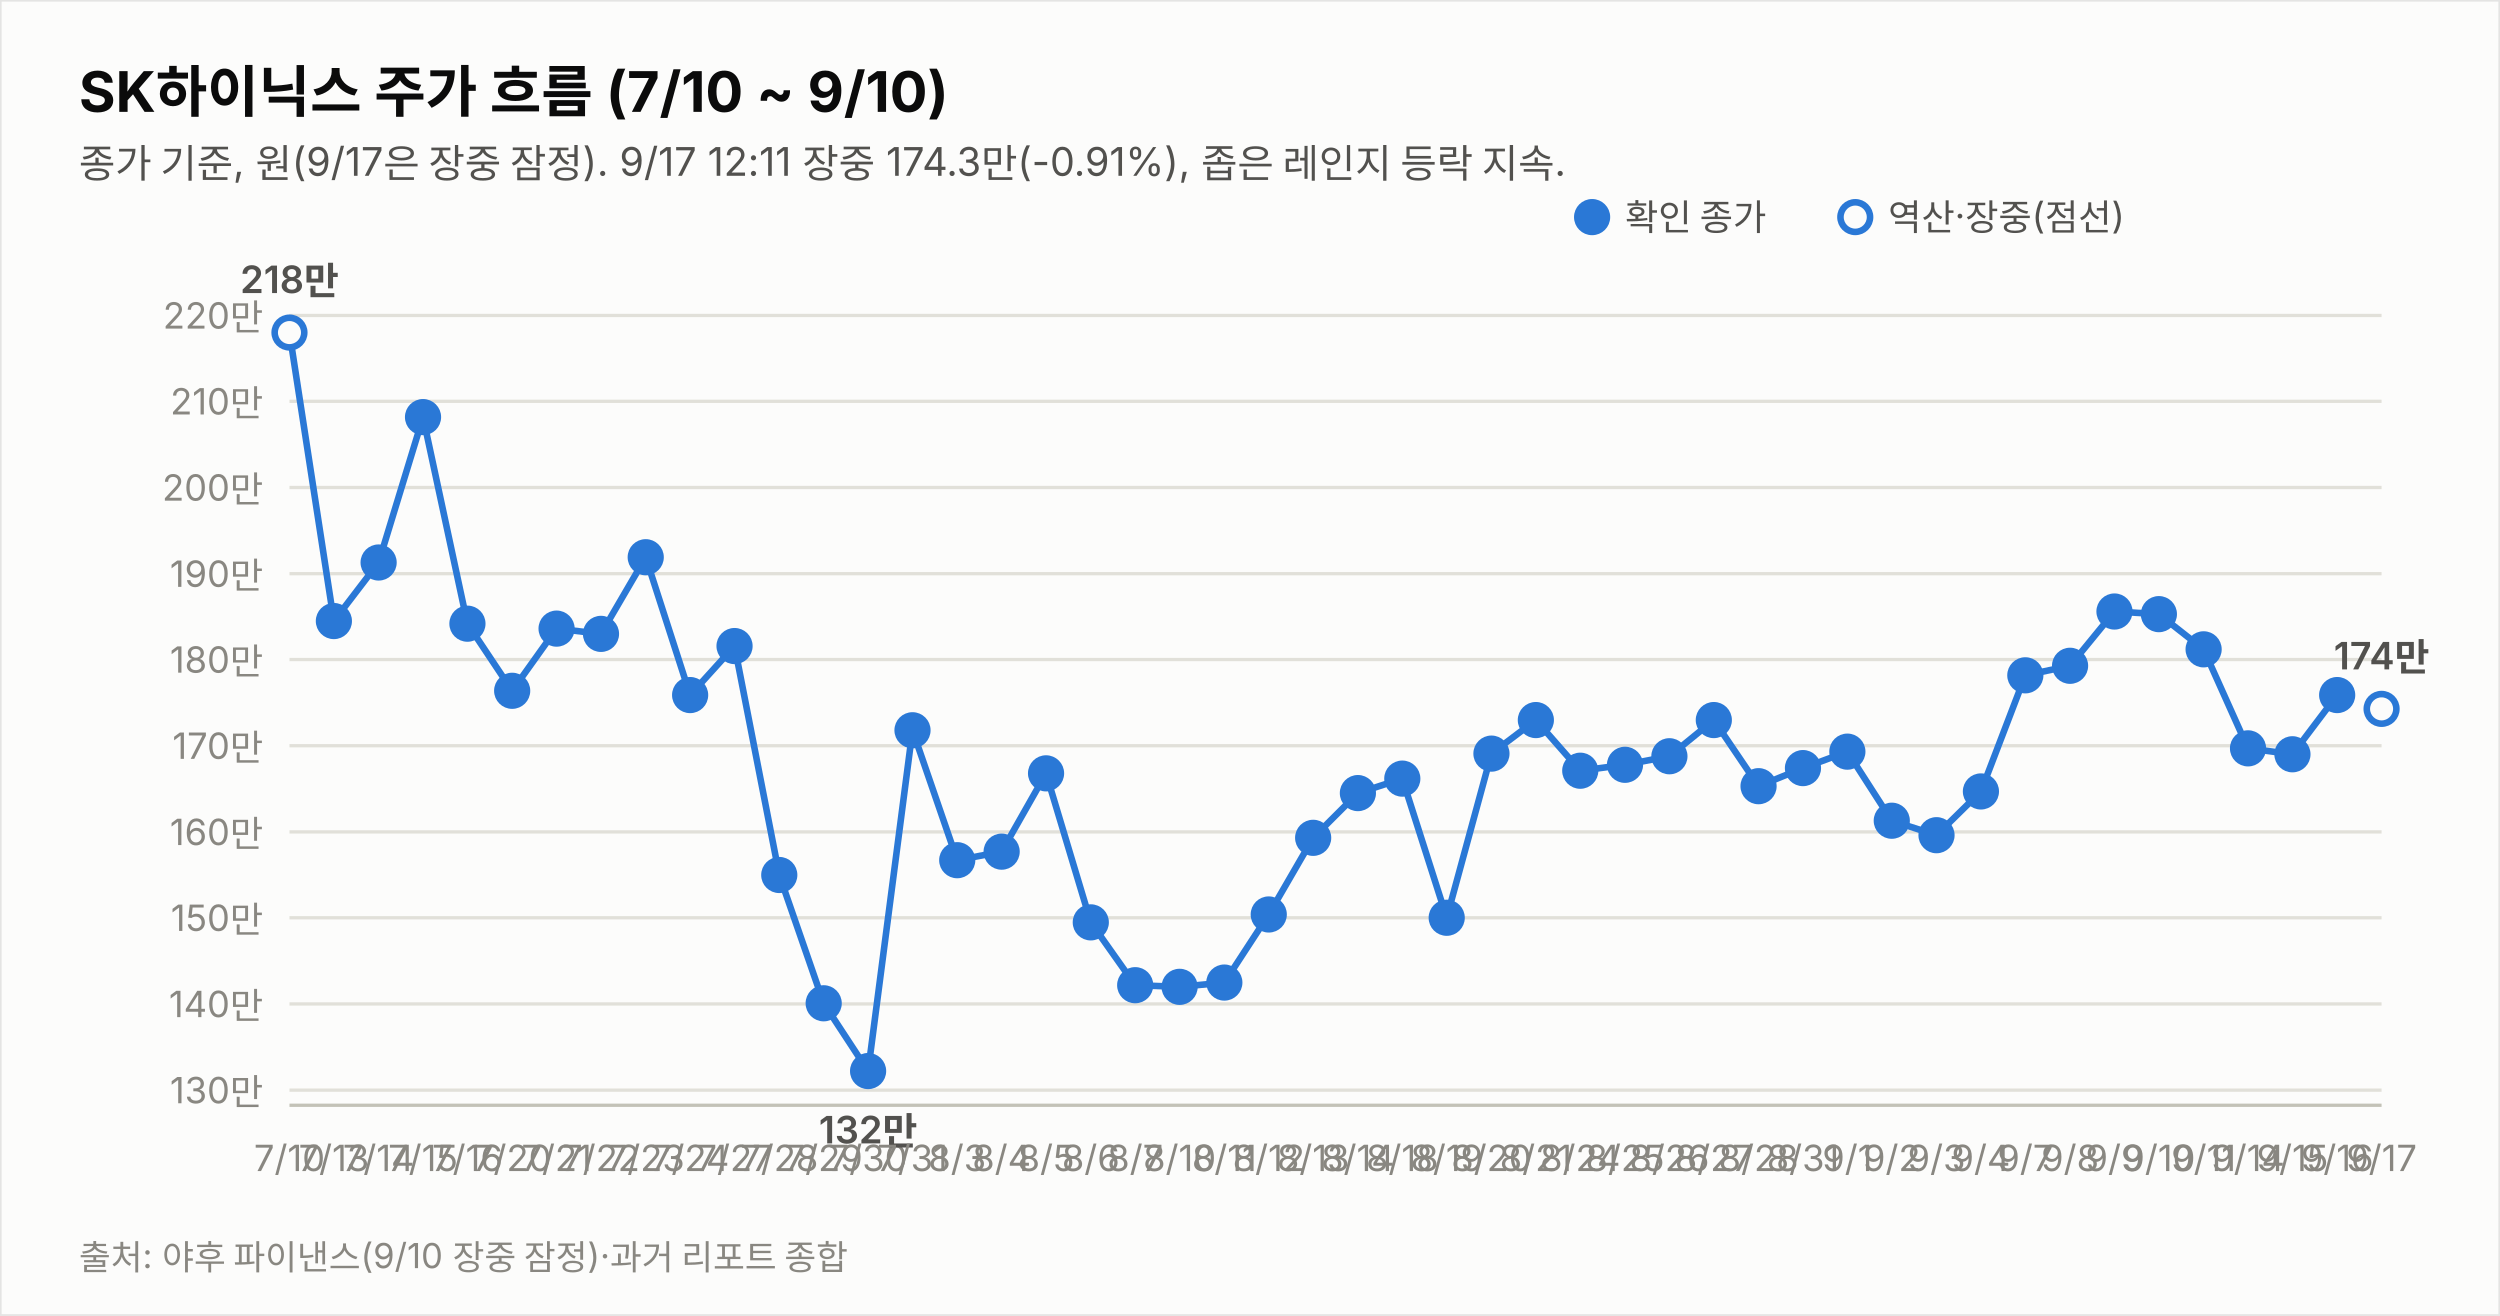
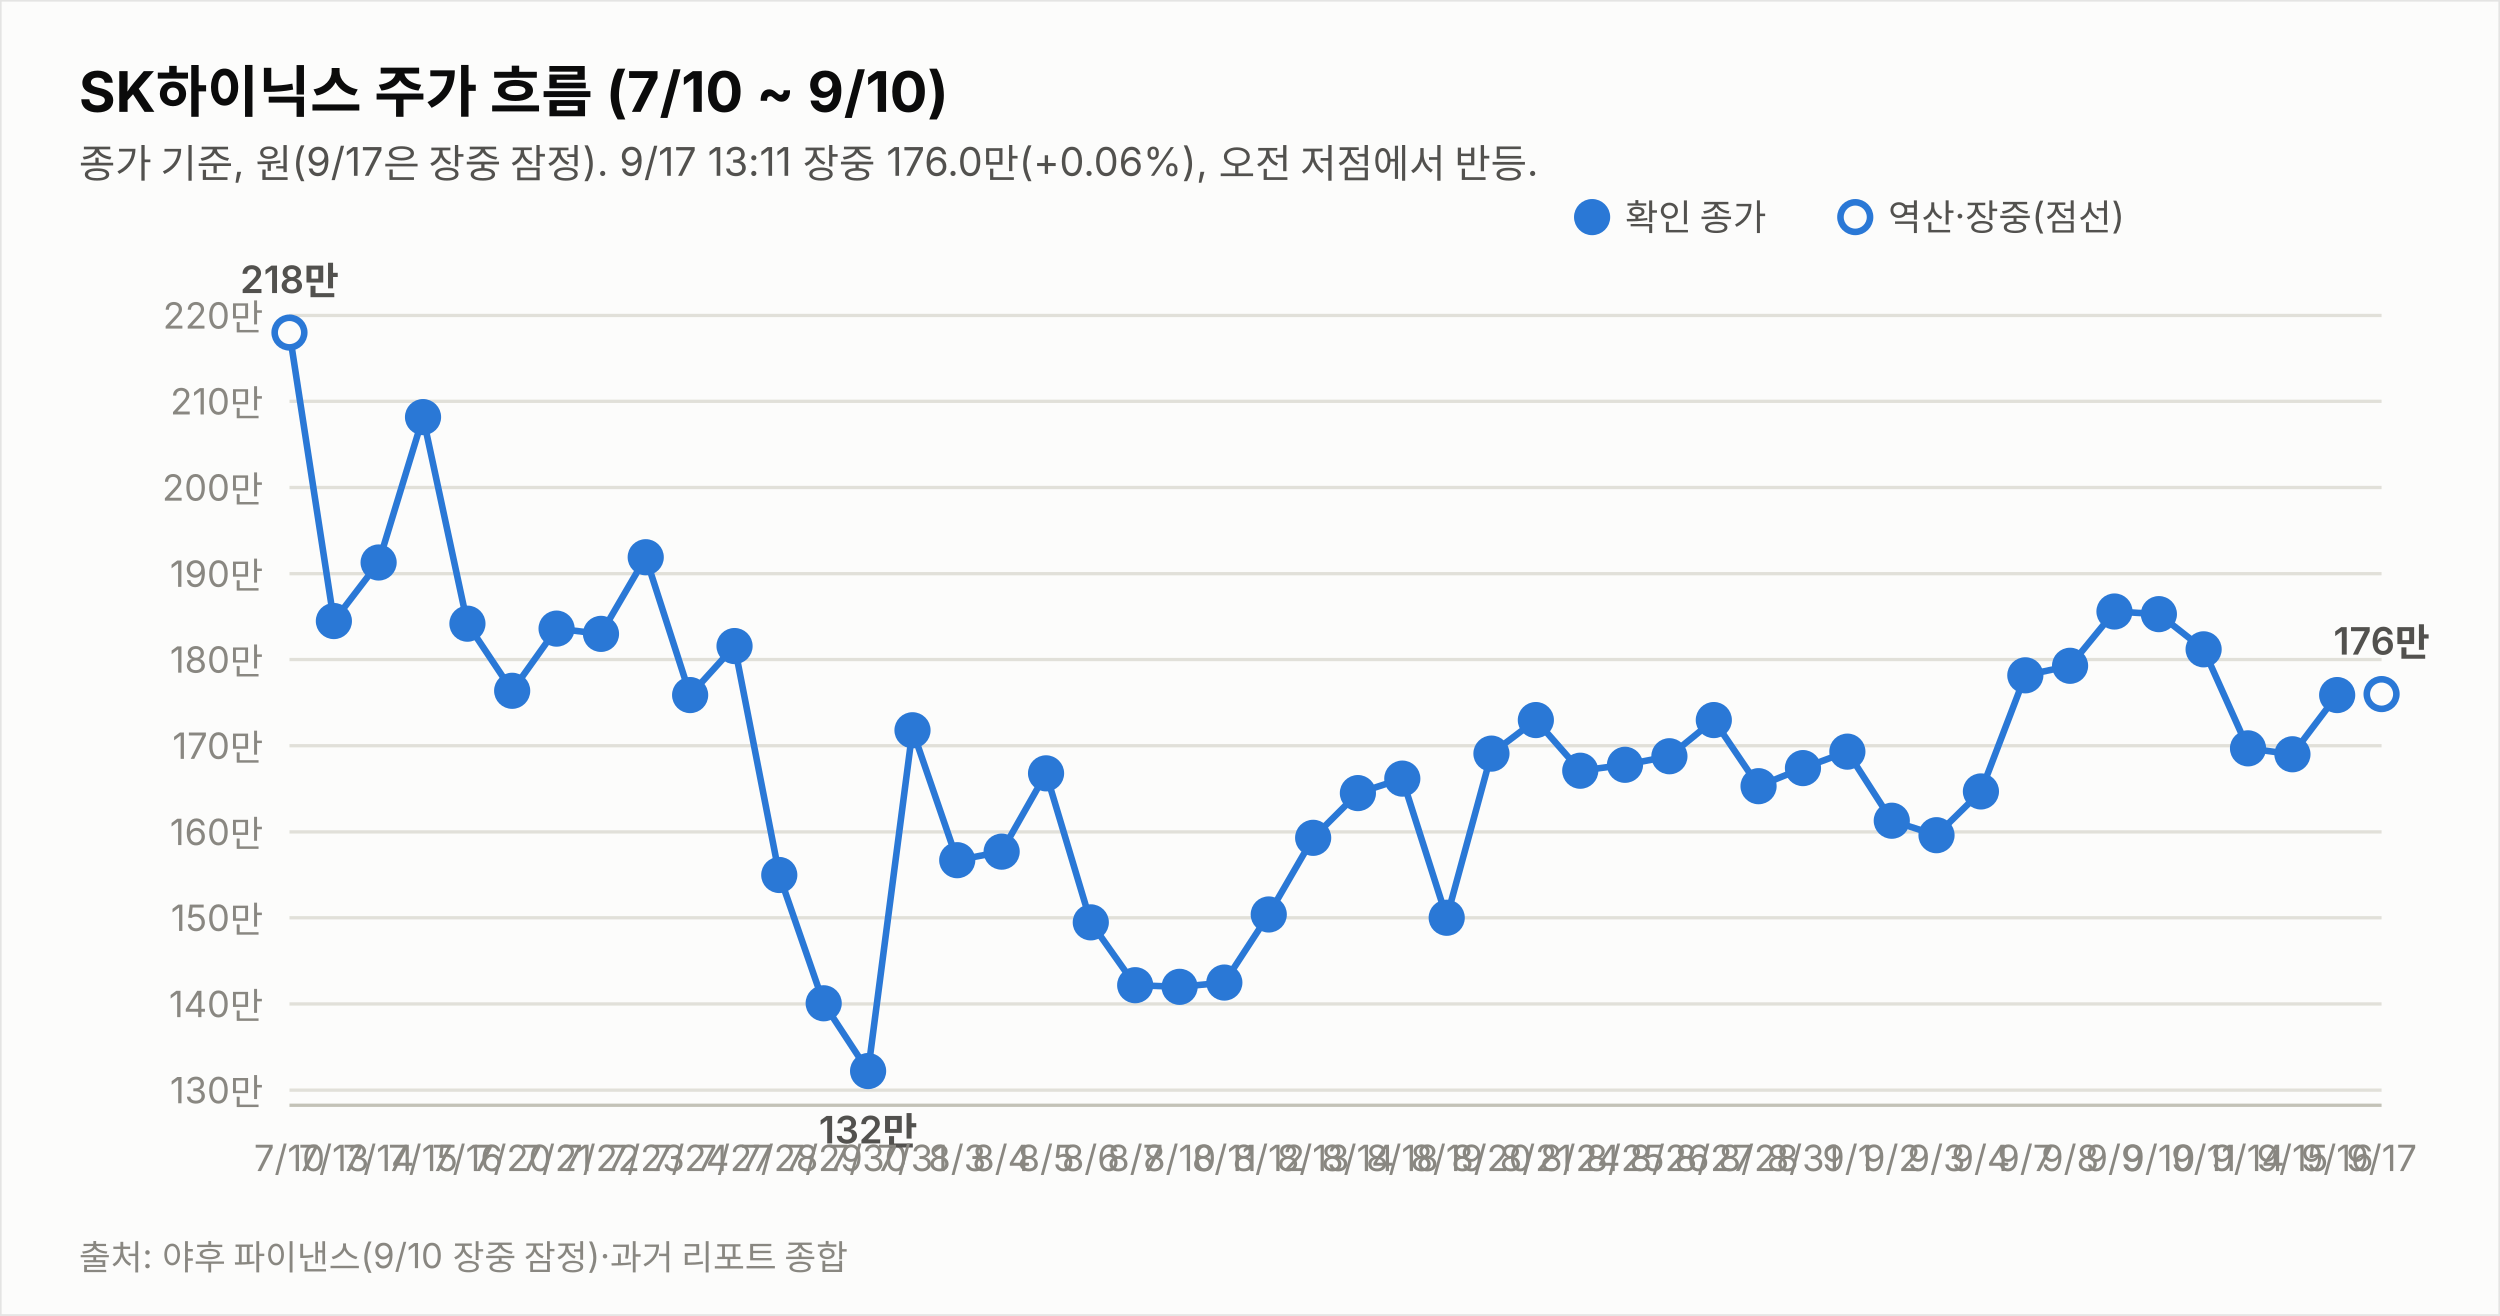
<svg xmlns="http://www.w3.org/2000/svg" width="760" height="400" viewBox="0 0 760 400" font-family="system-ui,-apple-system,&quot;Segoe UI&quot;,&quot;Malgun Gothic&quot;,&quot;Apple SD Gothic Neo&quot;,sans-serif">
  <rect width="760" height="400" fill="#fcfcfb" stroke="rgba(11,11,11,0.10)" />
  <text x="24" y="34" font-size="17" font-weight="700" fill="#0b0b0b">SK하이닉스 주가 흐름 (7/10 ~ 9/10)</text>
-   <text x="24" y="54" font-size="12" fill="#52514e">종가 기준, 원(9/17은 장중 잠정). 9/17 12:11 장중 174.3만(-0.91%), 좁은 레인지 등락 지속.</text>
+   <text x="24" y="54" font-size="12" fill="#52514e">종가 기준, 원(9/17은 장중 잠정). 9/17 13:11 장중 176.0만(+0.06%), 오전 저점에서 반등.</text>
  <line x1="88" y1="331.4" x2="724" y2="331.4" stroke="#e1e0d9" stroke-width="1" />
  <text x="80" y="335.4" font-size="11" fill="#898781" text-anchor="end" style="font-variant-numeric:tabular-nums">130만</text>
  <line x1="88" y1="305.2" x2="724" y2="305.2" stroke="#e1e0d9" stroke-width="1" />
  <text x="80" y="309.2" font-size="11" fill="#898781" text-anchor="end" style="font-variant-numeric:tabular-nums">140만</text>
  <line x1="88" y1="279.0" x2="724" y2="279.0" stroke="#e1e0d9" stroke-width="1" />
  <text x="80" y="283.0" font-size="11" fill="#898781" text-anchor="end" style="font-variant-numeric:tabular-nums">150만</text>
  <line x1="88" y1="252.9" x2="724" y2="252.9" stroke="#e1e0d9" stroke-width="1" />
  <text x="80" y="256.9" font-size="11" fill="#898781" text-anchor="end" style="font-variant-numeric:tabular-nums">160만</text>
  <line x1="88" y1="226.7" x2="724" y2="226.7" stroke="#e1e0d9" stroke-width="1" />
  <text x="80" y="230.7" font-size="11" fill="#898781" text-anchor="end" style="font-variant-numeric:tabular-nums">170만</text>
  <line x1="88" y1="200.5" x2="724" y2="200.5" stroke="#e1e0d9" stroke-width="1" />
  <text x="80" y="204.5" font-size="11" fill="#898781" text-anchor="end" style="font-variant-numeric:tabular-nums">180만</text>
  <line x1="88" y1="174.4" x2="724" y2="174.4" stroke="#e1e0d9" stroke-width="1" />
  <text x="80" y="178.4" font-size="11" fill="#898781" text-anchor="end" style="font-variant-numeric:tabular-nums">190만</text>
  <line x1="88" y1="148.2" x2="724" y2="148.2" stroke="#e1e0d9" stroke-width="1" />
  <text x="80" y="152.2" font-size="11" fill="#898781" text-anchor="end" style="font-variant-numeric:tabular-nums">200만</text>
  <line x1="88" y1="122.0" x2="724" y2="122.0" stroke="#e1e0d9" stroke-width="1" />
  <text x="80" y="126.0" font-size="11" fill="#898781" text-anchor="end" style="font-variant-numeric:tabular-nums">210만</text>
  <line x1="88" y1="95.9" x2="724" y2="95.9" stroke="#e1e0d9" stroke-width="1" />
  <text x="80" y="99.9" font-size="11" fill="#898781" text-anchor="end" style="font-variant-numeric:tabular-nums">220만</text>
  <line x1="88" y1="336" x2="724" y2="336" stroke="#c3c2b7" stroke-width="1" />
  <path d="M88.0,101.1 L101.5,188.8 L115.1,171.0 L128.6,126.8 L142.1,189.6 L155.7,210.0 L169.2,191.1 L182.7,192.7 L196.3,169.4 L209.8,211.3 L223.3,196.4 L236.9,266.0 L250.4,305.0 L263.9,325.6 L277.4,222.0 L291.0,261.5 L304.5,258.9 L318.0,235.1 L331.6,280.4 L345.1,299.5 L358.6,300.0 L372.2,298.7 L385.7,278.0 L399.2,254.7 L412.8,241.1 L426.3,236.7 L439.8,279.0 L453.4,229.1 L466.9,218.9 L480.4,234.3 L494.0,232.5 L507.5,229.9 L521.0,218.9 L534.6,239.0 L548.1,233.5 L561.6,228.5 L575.1,249.5 L588.7,253.9 L602.2,240.6 L615.7,205.3 L629.3,202.4 L642.8,185.9 L656.3,186.7 L669.9,197.4 L683.4,227.5 L696.9,229.3 L710.5,211.3" fill="none" stroke="#2a78d6" stroke-width="2" />
-   <path d="M710.5,211.3 L724.0,215.5" fill="none" stroke="#2a78d6" stroke-width="2" stroke-dasharray="5 4" />
+   <path d="M710.5,211.3 L724.0,211.0" fill="none" stroke="#2a78d6" stroke-width="2" stroke-dasharray="5 4" />
  <circle cx="88.0" cy="101.1" r="4.5" fill="#fcfcfb" stroke="#2a78d6" stroke-width="2" />
  <text x="88.0" y="356" font-size="11" fill="#898781" text-anchor="middle">7/10</text>
  <text x="88.0" y="89.1" font-size="11.5" font-weight="600" fill="#52514e" text-anchor="middle" style="font-variant-numeric:tabular-nums">218만</text>
  <circle cx="101.5" cy="188.8" r="4.5" fill="#2a78d6" stroke="#2a78d6" stroke-width="2" />
  <text x="101.5" y="356" font-size="11" fill="#898781" text-anchor="middle">7/13</text>
  <circle cx="115.1" cy="171.0" r="4.5" fill="#2a78d6" stroke="#2a78d6" stroke-width="2" />
  <text x="115.1" y="356" font-size="11" fill="#898781" text-anchor="middle">7/14</text>
  <circle cx="128.6" cy="126.8" r="4.5" fill="#2a78d6" stroke="#2a78d6" stroke-width="2" />
  <text x="128.6" y="356" font-size="11" fill="#898781" text-anchor="middle">7/15</text>
  <circle cx="142.1" cy="189.6" r="4.5" fill="#2a78d6" stroke="#2a78d6" stroke-width="2" />
  <text x="142.1" y="356" font-size="11" fill="#898781" text-anchor="middle">7/16</text>
  <circle cx="155.7" cy="210.0" r="4.5" fill="#2a78d6" stroke="#2a78d6" stroke-width="2" />
  <text x="155.7" y="356" font-size="11" fill="#898781" text-anchor="middle">7/20</text>
  <circle cx="169.2" cy="191.1" r="4.5" fill="#2a78d6" stroke="#2a78d6" stroke-width="2" />
  <text x="169.2" y="356" font-size="11" fill="#898781" text-anchor="middle">7/21</text>
  <circle cx="182.7" cy="192.7" r="4.5" fill="#2a78d6" stroke="#2a78d6" stroke-width="2" />
  <text x="182.7" y="356" font-size="11" fill="#898781" text-anchor="middle">7/22</text>
  <circle cx="196.3" cy="169.4" r="4.5" fill="#2a78d6" stroke="#2a78d6" stroke-width="2" />
  <text x="196.3" y="356" font-size="11" fill="#898781" text-anchor="middle">7/23</text>
  <circle cx="209.8" cy="211.3" r="4.5" fill="#2a78d6" stroke="#2a78d6" stroke-width="2" />
  <text x="209.8" y="356" font-size="11" fill="#898781" text-anchor="middle">7/24</text>
  <circle cx="223.3" cy="196.4" r="4.5" fill="#2a78d6" stroke="#2a78d6" stroke-width="2" />
  <text x="223.3" y="356" font-size="11" fill="#898781" text-anchor="middle">7/27</text>
  <circle cx="236.9" cy="266.0" r="4.5" fill="#2a78d6" stroke="#2a78d6" stroke-width="2" />
  <text x="236.9" y="356" font-size="11" fill="#898781" text-anchor="middle">7/28</text>
  <circle cx="250.4" cy="305.0" r="4.5" fill="#2a78d6" stroke="#2a78d6" stroke-width="2" />
  <text x="250.4" y="356" font-size="11" fill="#898781" text-anchor="middle">7/29</text>
  <circle cx="263.9" cy="325.6" r="4.5" fill="#2a78d6" stroke="#2a78d6" stroke-width="2" />
  <text x="263.9" y="356" font-size="11" fill="#898781" text-anchor="middle">7/30</text>
  <text x="263.9" y="347.6" font-size="11.5" font-weight="600" fill="#52514e" text-anchor="middle" style="font-variant-numeric:tabular-nums">132만</text>
  <circle cx="277.4" cy="222.0" r="4.5" fill="#2a78d6" stroke="#2a78d6" stroke-width="2" />
  <text x="277.4" y="356" font-size="11" fill="#898781" text-anchor="middle">7/31</text>
  <circle cx="291.0" cy="261.5" r="4.5" fill="#2a78d6" stroke="#2a78d6" stroke-width="2" />
  <text x="291.0" y="356" font-size="11" fill="#898781" text-anchor="middle">8/3</text>
  <circle cx="304.5" cy="258.9" r="4.5" fill="#2a78d6" stroke="#2a78d6" stroke-width="2" />
  <text x="304.5" y="356" font-size="11" fill="#898781" text-anchor="middle">8/4</text>
  <circle cx="318.0" cy="235.1" r="4.5" fill="#2a78d6" stroke="#2a78d6" stroke-width="2" />
  <text x="318.0" y="356" font-size="11" fill="#898781" text-anchor="middle">8/5</text>
  <circle cx="331.6" cy="280.4" r="4.5" fill="#2a78d6" stroke="#2a78d6" stroke-width="2" />
  <text x="331.6" y="356" font-size="11" fill="#898781" text-anchor="middle">8/6</text>
  <circle cx="345.1" cy="299.5" r="4.5" fill="#2a78d6" stroke="#2a78d6" stroke-width="2" />
  <text x="345.1" y="356" font-size="11" fill="#898781" text-anchor="middle">8/7</text>
  <circle cx="358.6" cy="300.0" r="4.5" fill="#2a78d6" stroke="#2a78d6" stroke-width="2" />
  <text x="358.6" y="356" font-size="11" fill="#898781" text-anchor="middle">8/10</text>
  <circle cx="372.2" cy="298.7" r="4.5" fill="#2a78d6" stroke="#2a78d6" stroke-width="2" />
  <text x="372.2" y="356" font-size="11" fill="#898781" text-anchor="middle">8/11</text>
  <circle cx="385.7" cy="278.0" r="4.5" fill="#2a78d6" stroke="#2a78d6" stroke-width="2" />
  <text x="385.7" y="356" font-size="11" fill="#898781" text-anchor="middle">8/12</text>
  <circle cx="399.2" cy="254.7" r="4.5" fill="#2a78d6" stroke="#2a78d6" stroke-width="2" />
  <text x="399.2" y="356" font-size="11" fill="#898781" text-anchor="middle">8/13</text>
  <circle cx="412.8" cy="241.1" r="4.5" fill="#2a78d6" stroke="#2a78d6" stroke-width="2" />
  <text x="412.8" y="356" font-size="11" fill="#898781" text-anchor="middle">8/14</text>
  <circle cx="426.3" cy="236.7" r="4.5" fill="#2a78d6" stroke="#2a78d6" stroke-width="2" />
  <text x="426.3" y="356" font-size="11" fill="#898781" text-anchor="middle">8/18</text>
  <circle cx="439.8" cy="279.0" r="4.5" fill="#2a78d6" stroke="#2a78d6" stroke-width="2" />
  <text x="439.8" y="356" font-size="11" fill="#898781" text-anchor="middle">8/19</text>
  <circle cx="453.4" cy="229.1" r="4.5" fill="#2a78d6" stroke="#2a78d6" stroke-width="2" />
  <text x="453.4" y="356" font-size="11" fill="#898781" text-anchor="middle">8/20</text>
  <circle cx="466.9" cy="218.9" r="4.5" fill="#2a78d6" stroke="#2a78d6" stroke-width="2" />
  <text x="466.9" y="356" font-size="11" fill="#898781" text-anchor="middle">8/21</text>
  <circle cx="480.4" cy="234.3" r="4.5" fill="#2a78d6" stroke="#2a78d6" stroke-width="2" />
  <text x="480.4" y="356" font-size="11" fill="#898781" text-anchor="middle">8/24</text>
  <circle cx="494.0" cy="232.5" r="4.5" fill="#2a78d6" stroke="#2a78d6" stroke-width="2" />
  <text x="494.0" y="356" font-size="11" fill="#898781" text-anchor="middle">8/25</text>
  <circle cx="507.5" cy="229.9" r="4.5" fill="#2a78d6" stroke="#2a78d6" stroke-width="2" />
  <text x="507.5" y="356" font-size="11" fill="#898781" text-anchor="middle">8/26</text>
  <circle cx="521.0" cy="218.9" r="4.5" fill="#2a78d6" stroke="#2a78d6" stroke-width="2" />
  <text x="521.0" y="356" font-size="11" fill="#898781" text-anchor="middle">8/27</text>
  <circle cx="534.6" cy="239.0" r="4.5" fill="#2a78d6" stroke="#2a78d6" stroke-width="2" />
  <text x="534.6" y="356" font-size="11" fill="#898781" text-anchor="middle">8/28</text>
  <circle cx="548.1" cy="233.5" r="4.5" fill="#2a78d6" stroke="#2a78d6" stroke-width="2" />
  <text x="548.1" y="356" font-size="11" fill="#898781" text-anchor="middle">8/31</text>
  <circle cx="561.6" cy="228.5" r="4.5" fill="#2a78d6" stroke="#2a78d6" stroke-width="2" />
  <text x="561.6" y="356" font-size="11" fill="#898781" text-anchor="middle">9/1</text>
  <circle cx="575.1" cy="249.5" r="4.5" fill="#2a78d6" stroke="#2a78d6" stroke-width="2" />
  <text x="575.1" y="356" font-size="11" fill="#898781" text-anchor="middle">9/2</text>
  <circle cx="588.7" cy="253.9" r="4.5" fill="#2a78d6" stroke="#2a78d6" stroke-width="2" />
  <text x="588.7" y="356" font-size="11" fill="#898781" text-anchor="middle">9/3</text>
  <circle cx="602.2" cy="240.6" r="4.5" fill="#2a78d6" stroke="#2a78d6" stroke-width="2" />
  <text x="602.2" y="356" font-size="11" fill="#898781" text-anchor="middle">9/4</text>
  <circle cx="615.7" cy="205.3" r="4.5" fill="#2a78d6" stroke="#2a78d6" stroke-width="2" />
  <text x="615.7" y="356" font-size="11" fill="#898781" text-anchor="middle">9/7</text>
  <circle cx="629.3" cy="202.4" r="4.5" fill="#2a78d6" stroke="#2a78d6" stroke-width="2" />
  <text x="629.3" y="356" font-size="11" fill="#898781" text-anchor="middle">9/8</text>
  <circle cx="642.8" cy="185.9" r="4.5" fill="#2a78d6" stroke="#2a78d6" stroke-width="2" />
  <text x="642.8" y="356" font-size="11" fill="#898781" text-anchor="middle">9/9</text>
  <circle cx="656.3" cy="186.7" r="4.5" fill="#2a78d6" stroke="#2a78d6" stroke-width="2" />
  <text x="656.3" y="356" font-size="11" fill="#898781" text-anchor="middle">9/10</text>
  <circle cx="669.9" cy="197.4" r="4.5" fill="#2a78d6" stroke="#2a78d6" stroke-width="2" />
  <text x="669.9" y="356" font-size="11" fill="#898781" text-anchor="middle">9/11</text>
  <circle cx="683.4" cy="227.5" r="4.5" fill="#2a78d6" stroke="#2a78d6" stroke-width="2" />
  <text x="683.4" y="356" font-size="11" fill="#898781" text-anchor="middle">9/14</text>
  <circle cx="696.9" cy="229.3" r="4.5" fill="#2a78d6" stroke="#2a78d6" stroke-width="2" />
  <text x="696.9" y="356" font-size="11" fill="#898781" text-anchor="middle">9/15</text>
  <circle cx="710.5" cy="211.3" r="4.5" fill="#2a78d6" stroke="#2a78d6" stroke-width="2" />
  <text x="710.5" y="356" font-size="11" fill="#898781" text-anchor="middle">9/16</text>
-   <circle cx="724.0" cy="215.5" r="4.5" fill="#fcfcfb" stroke="#2a78d6" stroke-width="2" />
+   <circle cx="724.0" cy="211.0" r="4.5" fill="#fcfcfb" stroke="#2a78d6" stroke-width="2" />
  <text x="724.0" y="356" font-size="11" fill="#898781" text-anchor="middle">9/17</text>
-   <text x="724.0" y="203.5" font-size="11.5" font-weight="600" fill="#52514e" text-anchor="middle" style="font-variant-numeric:tabular-nums">174만</text>
+   <text x="724.0" y="199.0" font-size="11.5" font-weight="600" fill="#52514e" text-anchor="middle" style="font-variant-numeric:tabular-nums">176만</text>
  <circle cx="484" cy="66" r="4.5" fill="#2a78d6" stroke="#2a78d6" stroke-width="2" />
  <text x="494" y="70" font-size="11" fill="#52514e">확인 종가</text>
  <circle cx="564" cy="66" r="4.5" fill="#fcfcfb" stroke="#2a78d6" stroke-width="2" />
  <text x="574" y="70" font-size="11" fill="#52514e">역산·장중(점선)</text>
  <text x="24" y="386" font-size="10.5" fill="#898781">출처: 야후 파이낸스(9/10 장중 잠정)·과거 리포트 종합</text>
</svg>
